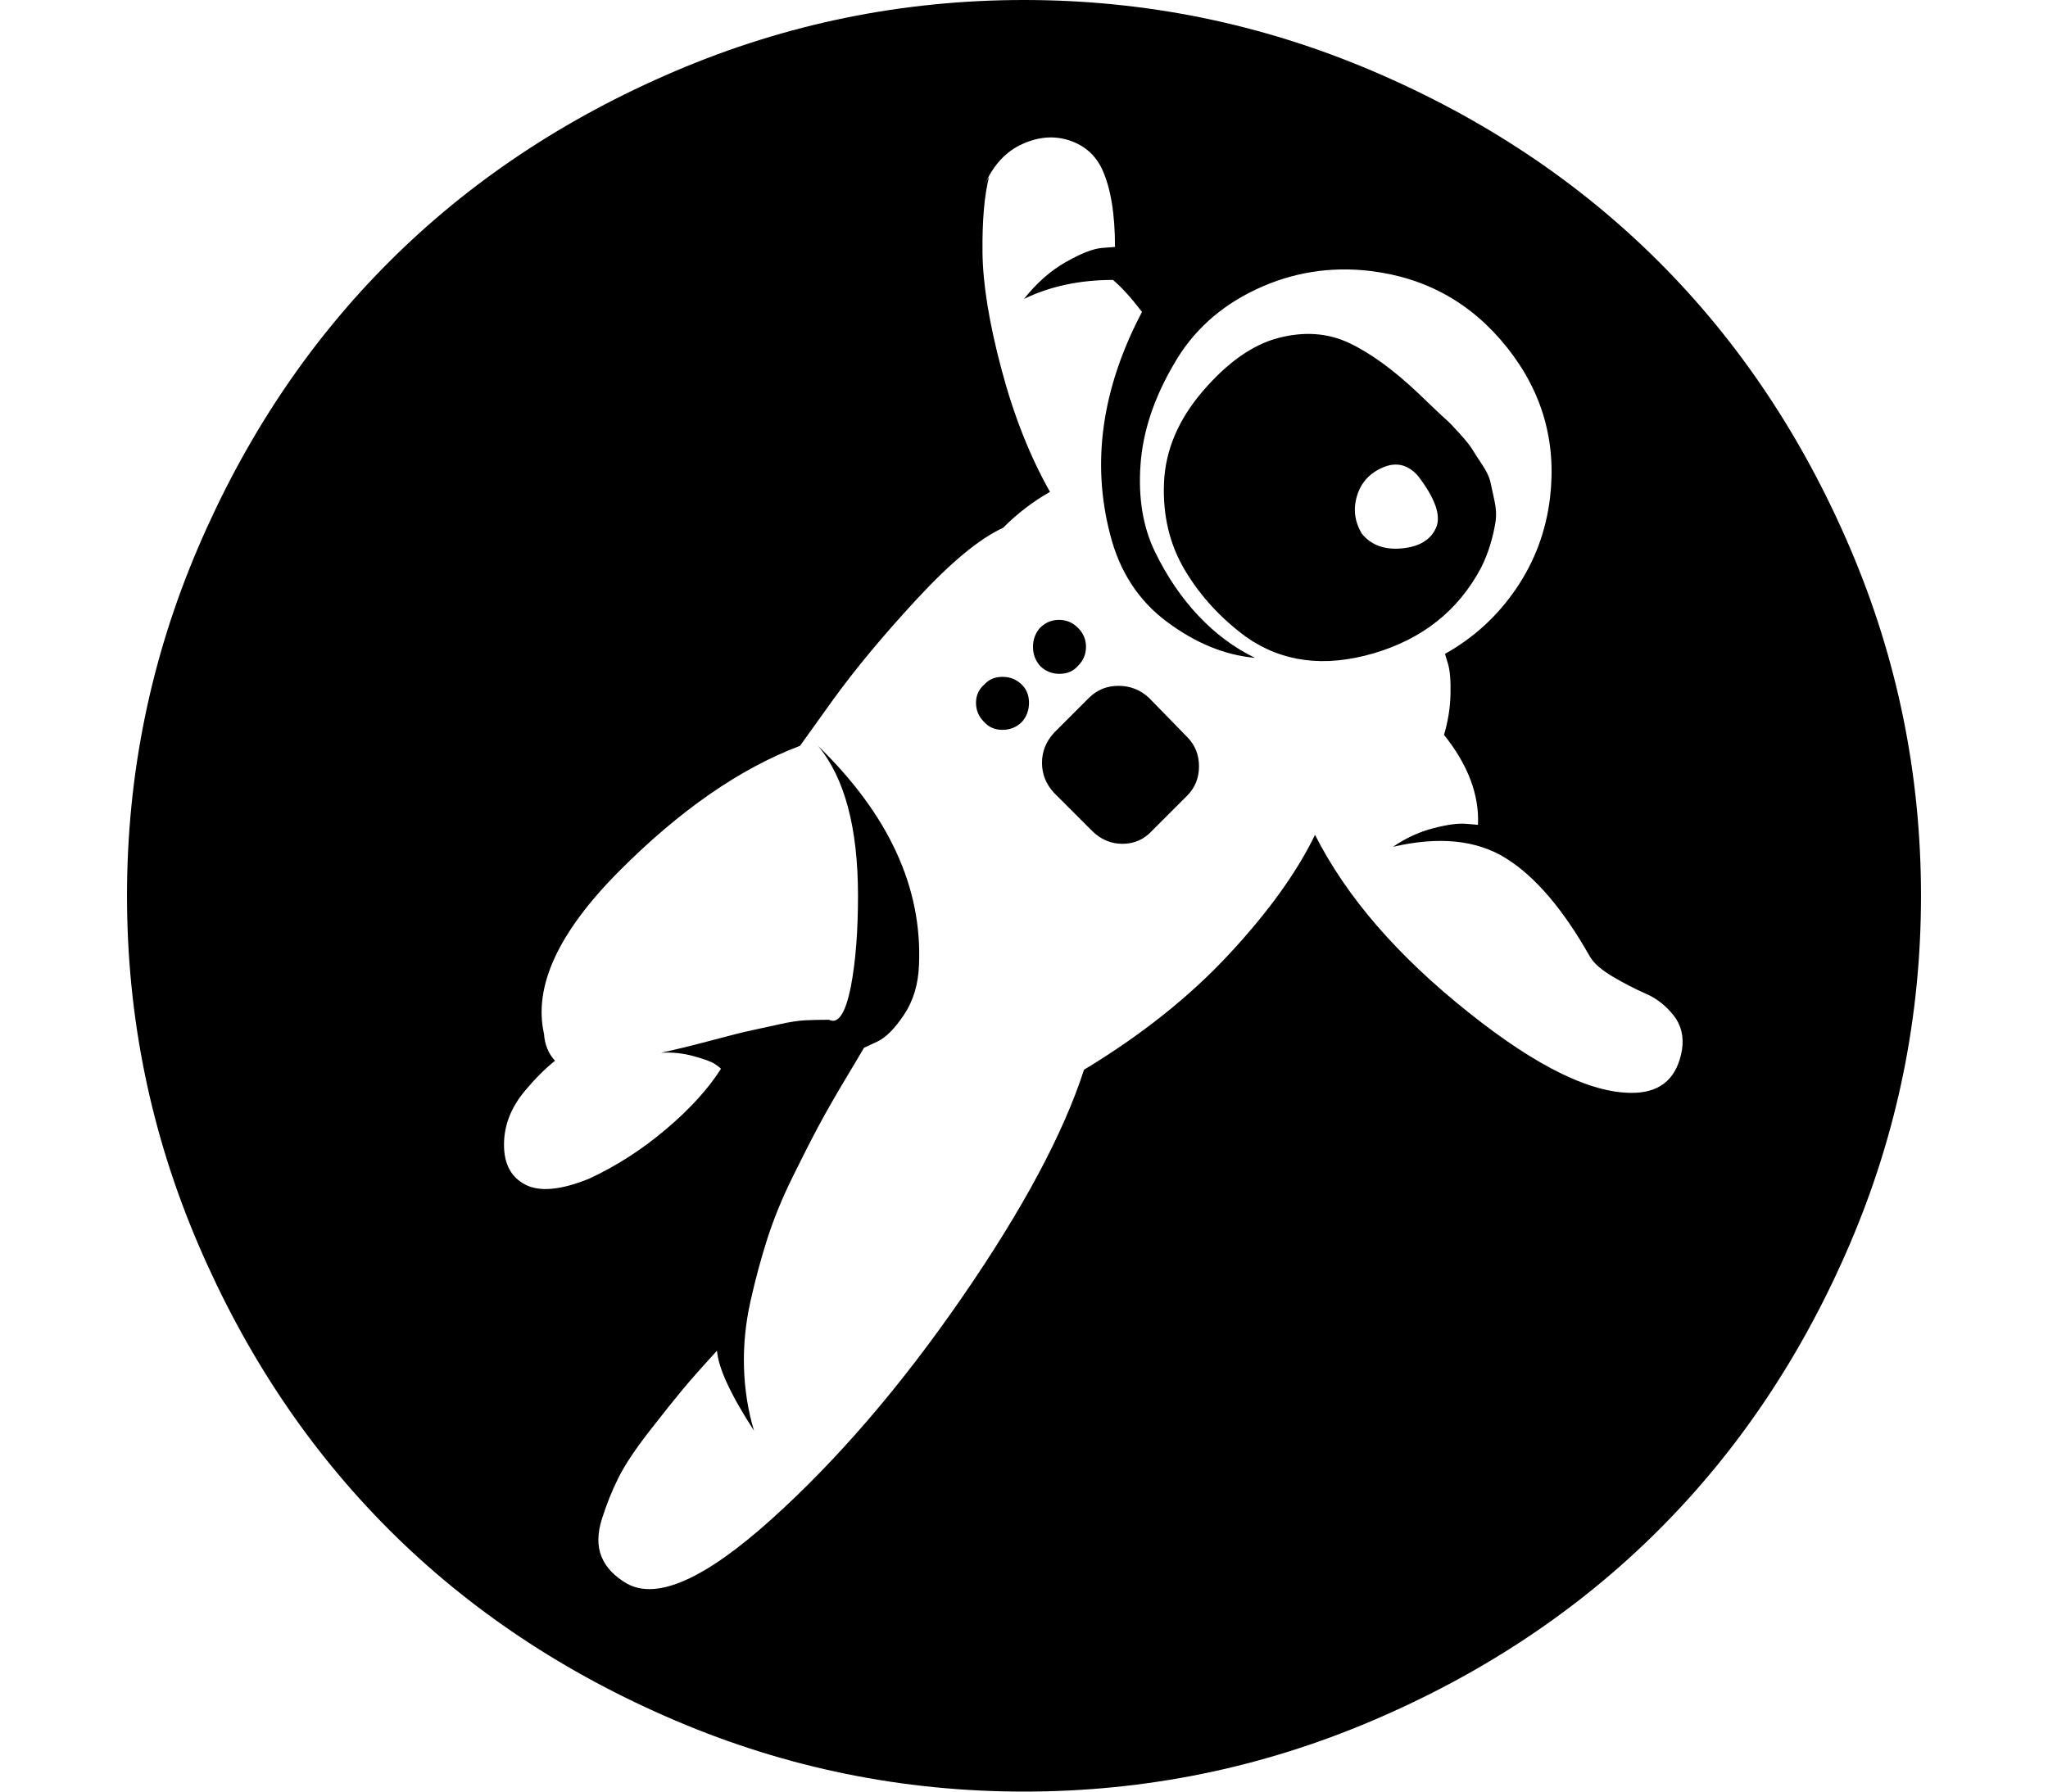
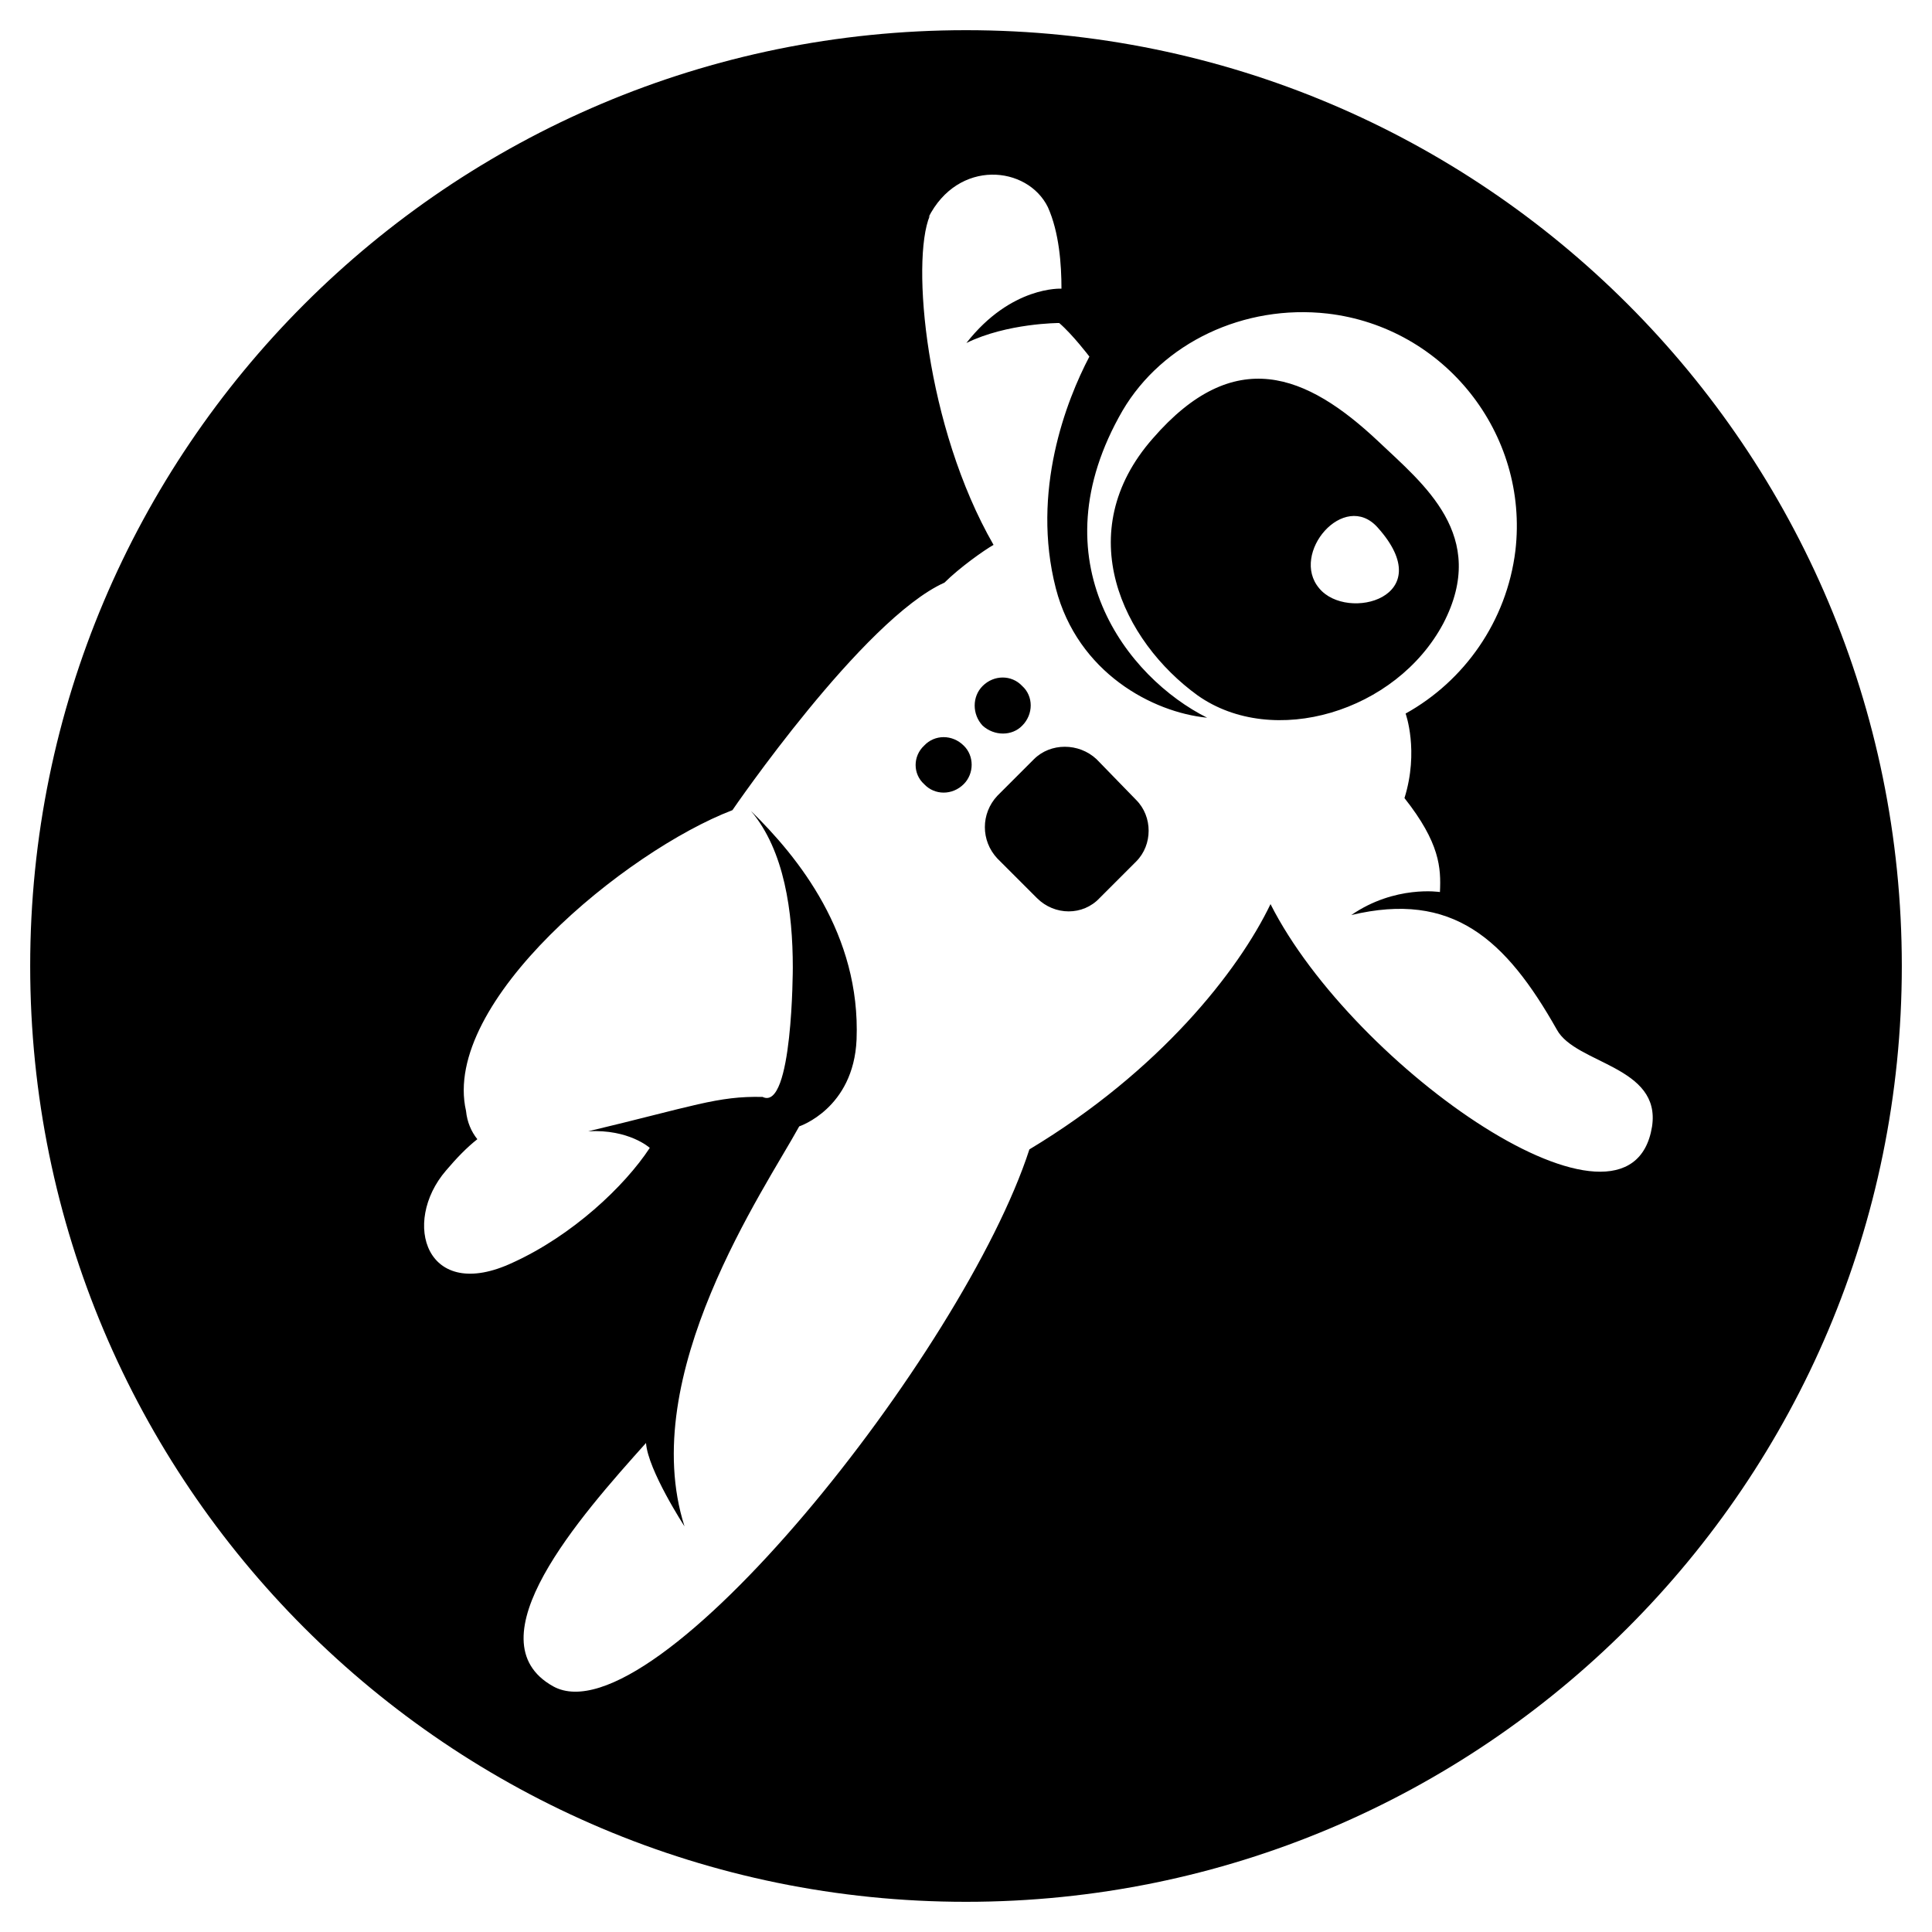
- <svg xmlns="http://www.w3.org/2000/svg" width="2048" height="1792" viewBox="0 0 2048 1792">
-   <path d="M1418 476q-15-17-35-8.5t-26 28.5 5 38q14 17 40 14.5t34-20.5-18-52zm-396 246q-8 8-19.5 8t-18.5-8q-8-8-8-19t8-18q7-8 18.5-8t19.5 8q7 7 7 18t-7 19zm165 74l-35 35q-12 13-29.5 13t-30.5-13l-38-38q-12-13-12-30t12-30l35-35q12-12 29.5-12t30.5 12l38 39q12 12 12 29.5t-12 29.5zm-109-130q-7 8-18.5 8t-19.5-8q-7-8-7-19t7-19q8-8 19-8t19 8 8 19-8 19zm403-98q-34 64-107.5 85.5t-127.5-16.5q-38-28-61-66.5t-21-87.5 39-92 75.5-53 70.5 5 70 51q2 2 13 12.5t14.5 13.5 13 13.5 12.5 15.5 10 15.5 8.5 18 4 18.5 1 21-5 22-9.5 24zm201 482q3-20-8.5-34.5t-27.5-21.5-33-17-23-20q-40-71-84-98.5t-113-11.5q19-13 40-18.5t33-4.5l12 1q2-45-34-90 6-20 6.5-40.5t-2.5-30.5l-3-10q43-24 71-65t34-91q10-84-43-150.5t-137-76.5q-60-7-114 18.5t-82 74.5q-30 51-33.5 101t14.5 87 43.5 64 56.5 42q-45-4-88-36t-57-88q-28-108 32-222-16-21-29-32-50 0-89 19 19-24 42-37t36-14l13-1q0-50-13-78-10-21-32.5-28.5t-47 3.5-37.5 40q2-4 4-7-7 28-6.5 75.5t19 117 48.5 122.5q-25 14-47 36-35 16-85.5 70.5t-84.5 101.5l-33 46q-90 34-181 125.5t-75 162.5q1 16 11 27-15 12-30 30-21 25-21 54t21.5 40 63.5-6q41-19 77-49.5t55-60.5q-2-2-6.5-5t-20.5-7.5-33-3.5q23-5 51-12.5t40-10 27.5-6 26-4 23.5-.5q14 7 22-34 7-37 7-90 0-102-40-150 106 103 101 219-1 29-15 50t-27 27l-13 6q-4 7-19 32t-26 45.5-26.5 52-25 61-17 63-6.5 66.5 10 63q-35-54-37-80-22 24-34.5 39t-33.5 42-30.5 46-16.5 41-.5 38 25.5 27q45 25 144-64t190.5-221.5 122.5-228.5q86-52 145-115.5t86-119.5q47 93 154 178 104 83 167 80 39-2 46-43zm239-154q0 182-71 348t-191 286-286.5 191-348.5 71-348.5-71-286.5-191-191-286-71-348 71-348 191-286 286.5-191 348.5-71 348.5 71 286.5 191 191 286 71 348z" />
+ <svg xmlns="http://www.w3.org/2000/svg" viewBox="0 0 512 512">
+   <path d="M301.1 212c4.4 4.4 4.4 11.9 0 16.3l-9.7 9.7c-4.4 4.7-11.9 4.7-16.6 0l-10.5-10.5c-4.4-4.7-4.4-11.9 0-16.6l9.7-9.7c4.4-4.4 11.9-4.4 16.6 0l10.5 10.8zm-30.2-19.7c3-3 3-7.8 0-10.5-2.8-3-7.5-3-10.5 0-2.8 2.8-2.8 7.5 0 10.5 3.1 2.8 7.8 2.8 10.5 0zm-26 5.3c-3 2.8-3 7.5 0 10.2 2.8 3 7.5 3 10.5 0 2.8-2.8 2.8-7.5 0-10.2-3-3-7.7-3-10.5 0zm72.5-13.3c-19.9-14.4-33.8-43.2-11.9-68.1 21.6-24.9 40.7-17.2 59.8.8 11.9 11.3 29.3 24.9 17.2 48.2-12.5 23.5-45.1 33.2-65.1 19.1zm47.7-44.5c-8.9-10-23.3 6.9-15.5 16.1 7.4 9 32.1 2.4 15.5-16.1zM504 256c0 137-111 248-248 248S8 393 8 256 119 8 256 8s248 111 248 248zm-66.2 42.6c2.5-16.1-20.2-16.6-25.2-25.7-13.6-24.1-27.7-36.8-54.5-30.4 11.6-8 23.5-6.1 23.5-6.1.3-6.4 0-13-9.4-24.9 3.9-12.5.3-22.4.3-22.4 15.5-8.6 26.8-24.4 29.1-43.2 3.6-31-18.8-59.2-49.8-62.8-22.1-2.5-43.7 7.7-54.3 25.7-23.2 40.1 1.4 70.9 22.4 81.4-14.4-1.4-34.3-11.9-40.1-34.3-6.6-25.7 2.8-49.8 8.9-61.4 0 0-4.4-5.8-8-8.9 0 0-13.8 0-24.6 5.3 11.9-15.2 25.2-14.4 25.2-14.4 0-6.4-.6-14.9-3.6-21.6-5.4-11-23.8-12.9-31.7 2.8.1-.2.3-.4.4-.5-5 11.9-1.1 55.9 16.9 87.2-2.5 1.4-9.1 6.1-13 10-21.6 9.7-56.2 60.3-56.2 60.3-28.2 10.8-77.2 50.9-70.6 79.7.3 3 1.4 5.5 3 7.5-2.8 2.2-5.5 5-8.3 8.3-11.9 13.8-5.3 35.2 17.7 24.4 15.8-7.2 29.6-20.2 36.3-30.4 0 0-5.5-5-16.3-4.4 27.7-6.6 34.3-9.4 46.2-9.1 8 3.9 8-34.3 8-34.3 0-14.7-2.2-31-11.1-41.5 12.5 12.2 29.1 32.7 28 60.6-.8 18.3-15.2 23-15.2 23-9.1 16.6-43.2 65.9-30.4 106 0 0-9.7-14.9-10.2-22.1-17.4 19.4-46.5 52.3-24.6 64.5 26.6 14.7 108.8-88.6 126.2-142.3 34.6-20.8 55.4-47.3 63.9-65 22 43.5 95.3 94.5 101.1 59z" />
</svg>
